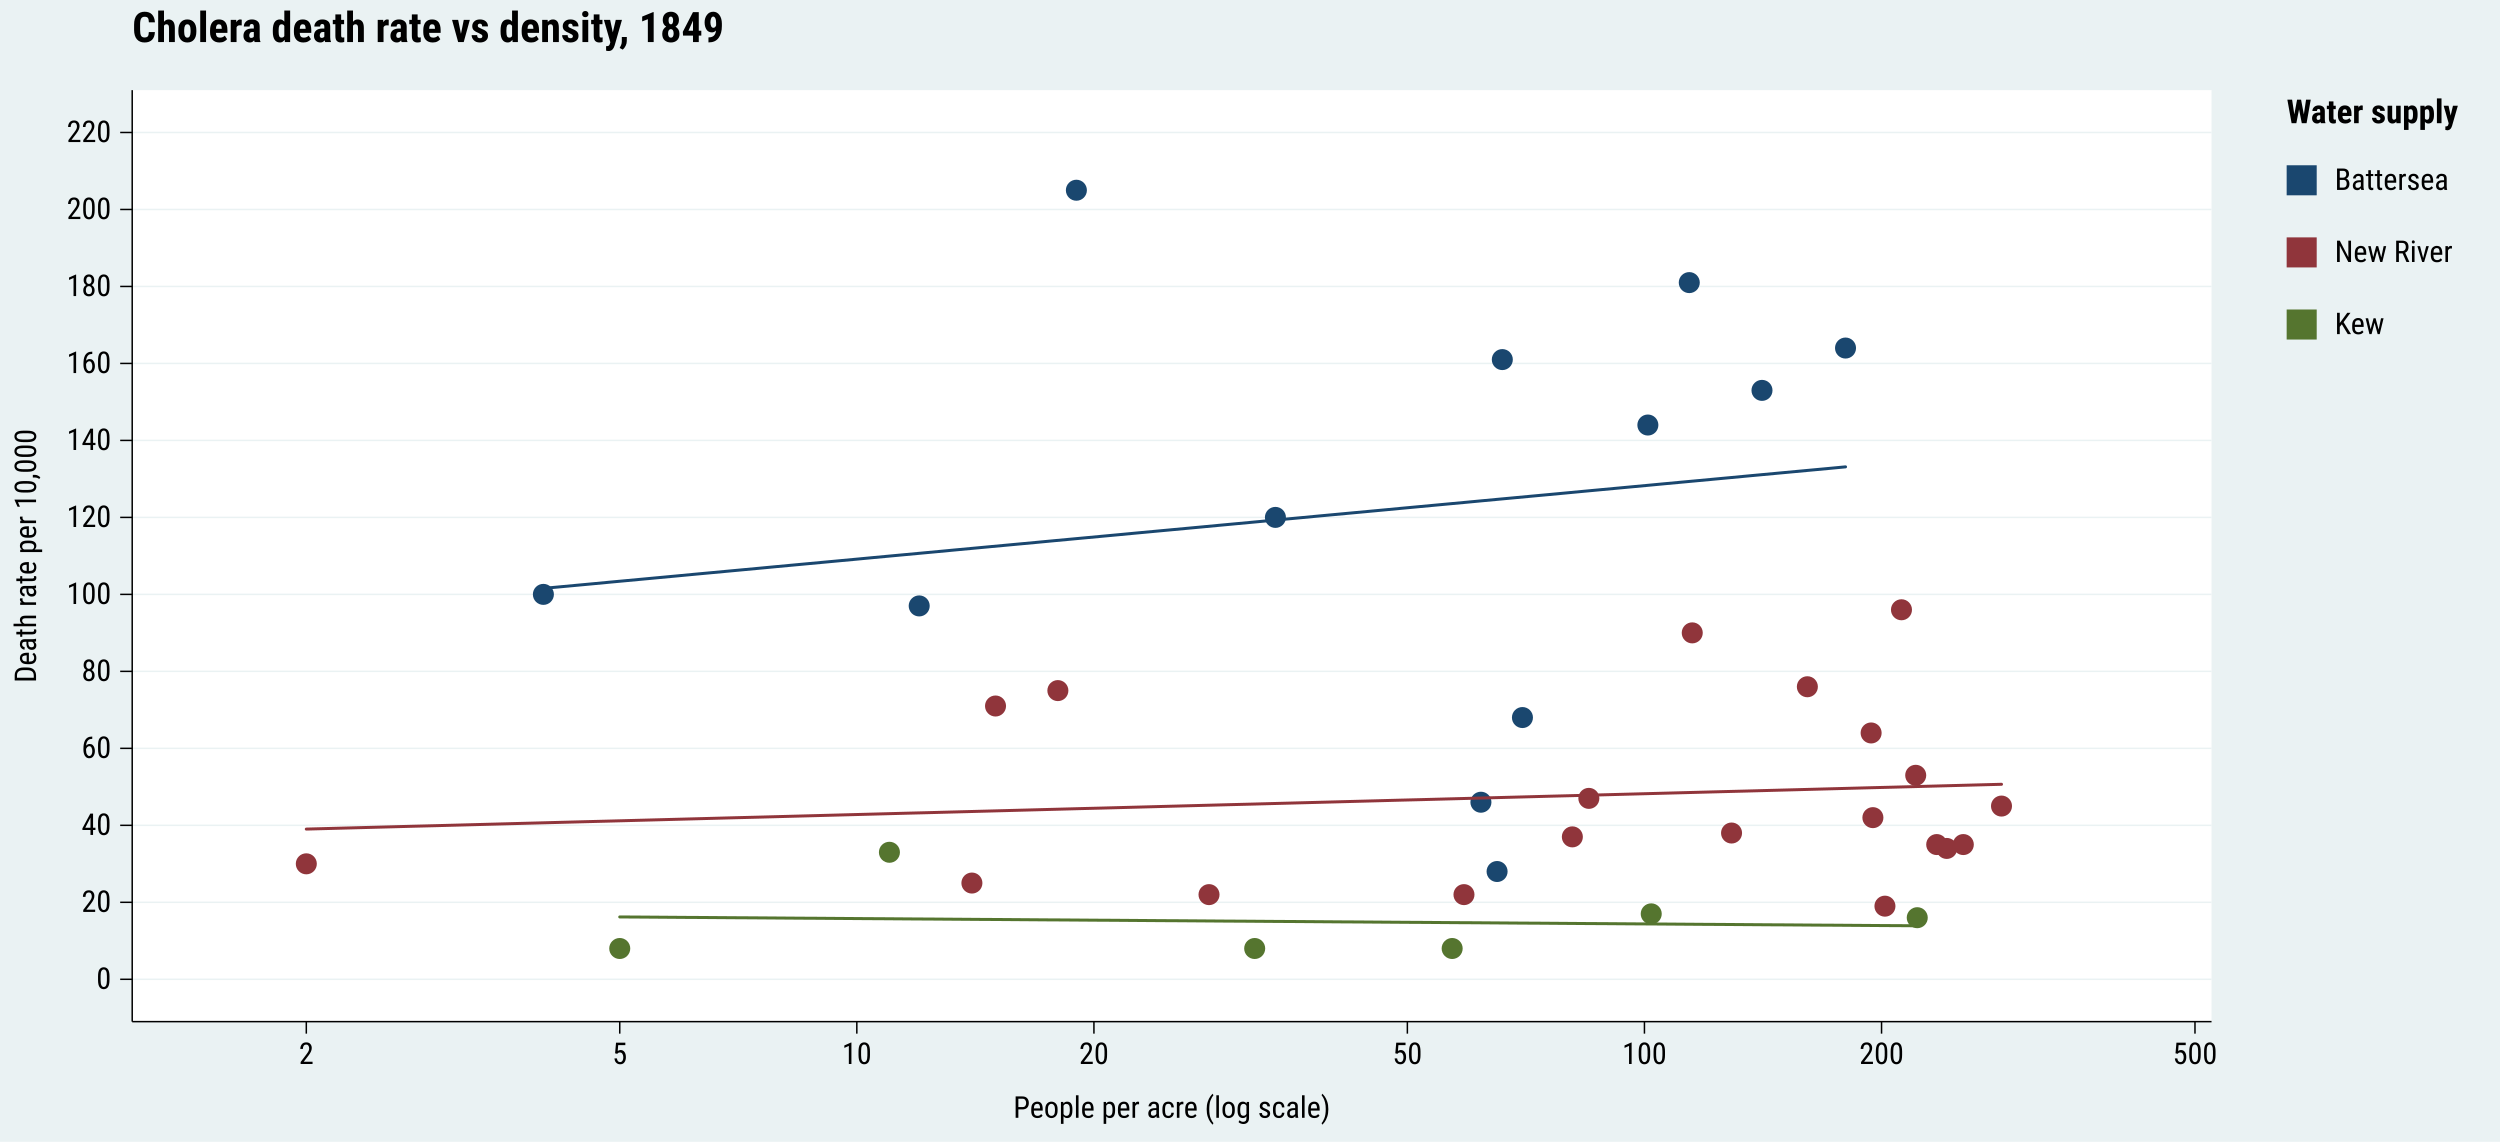
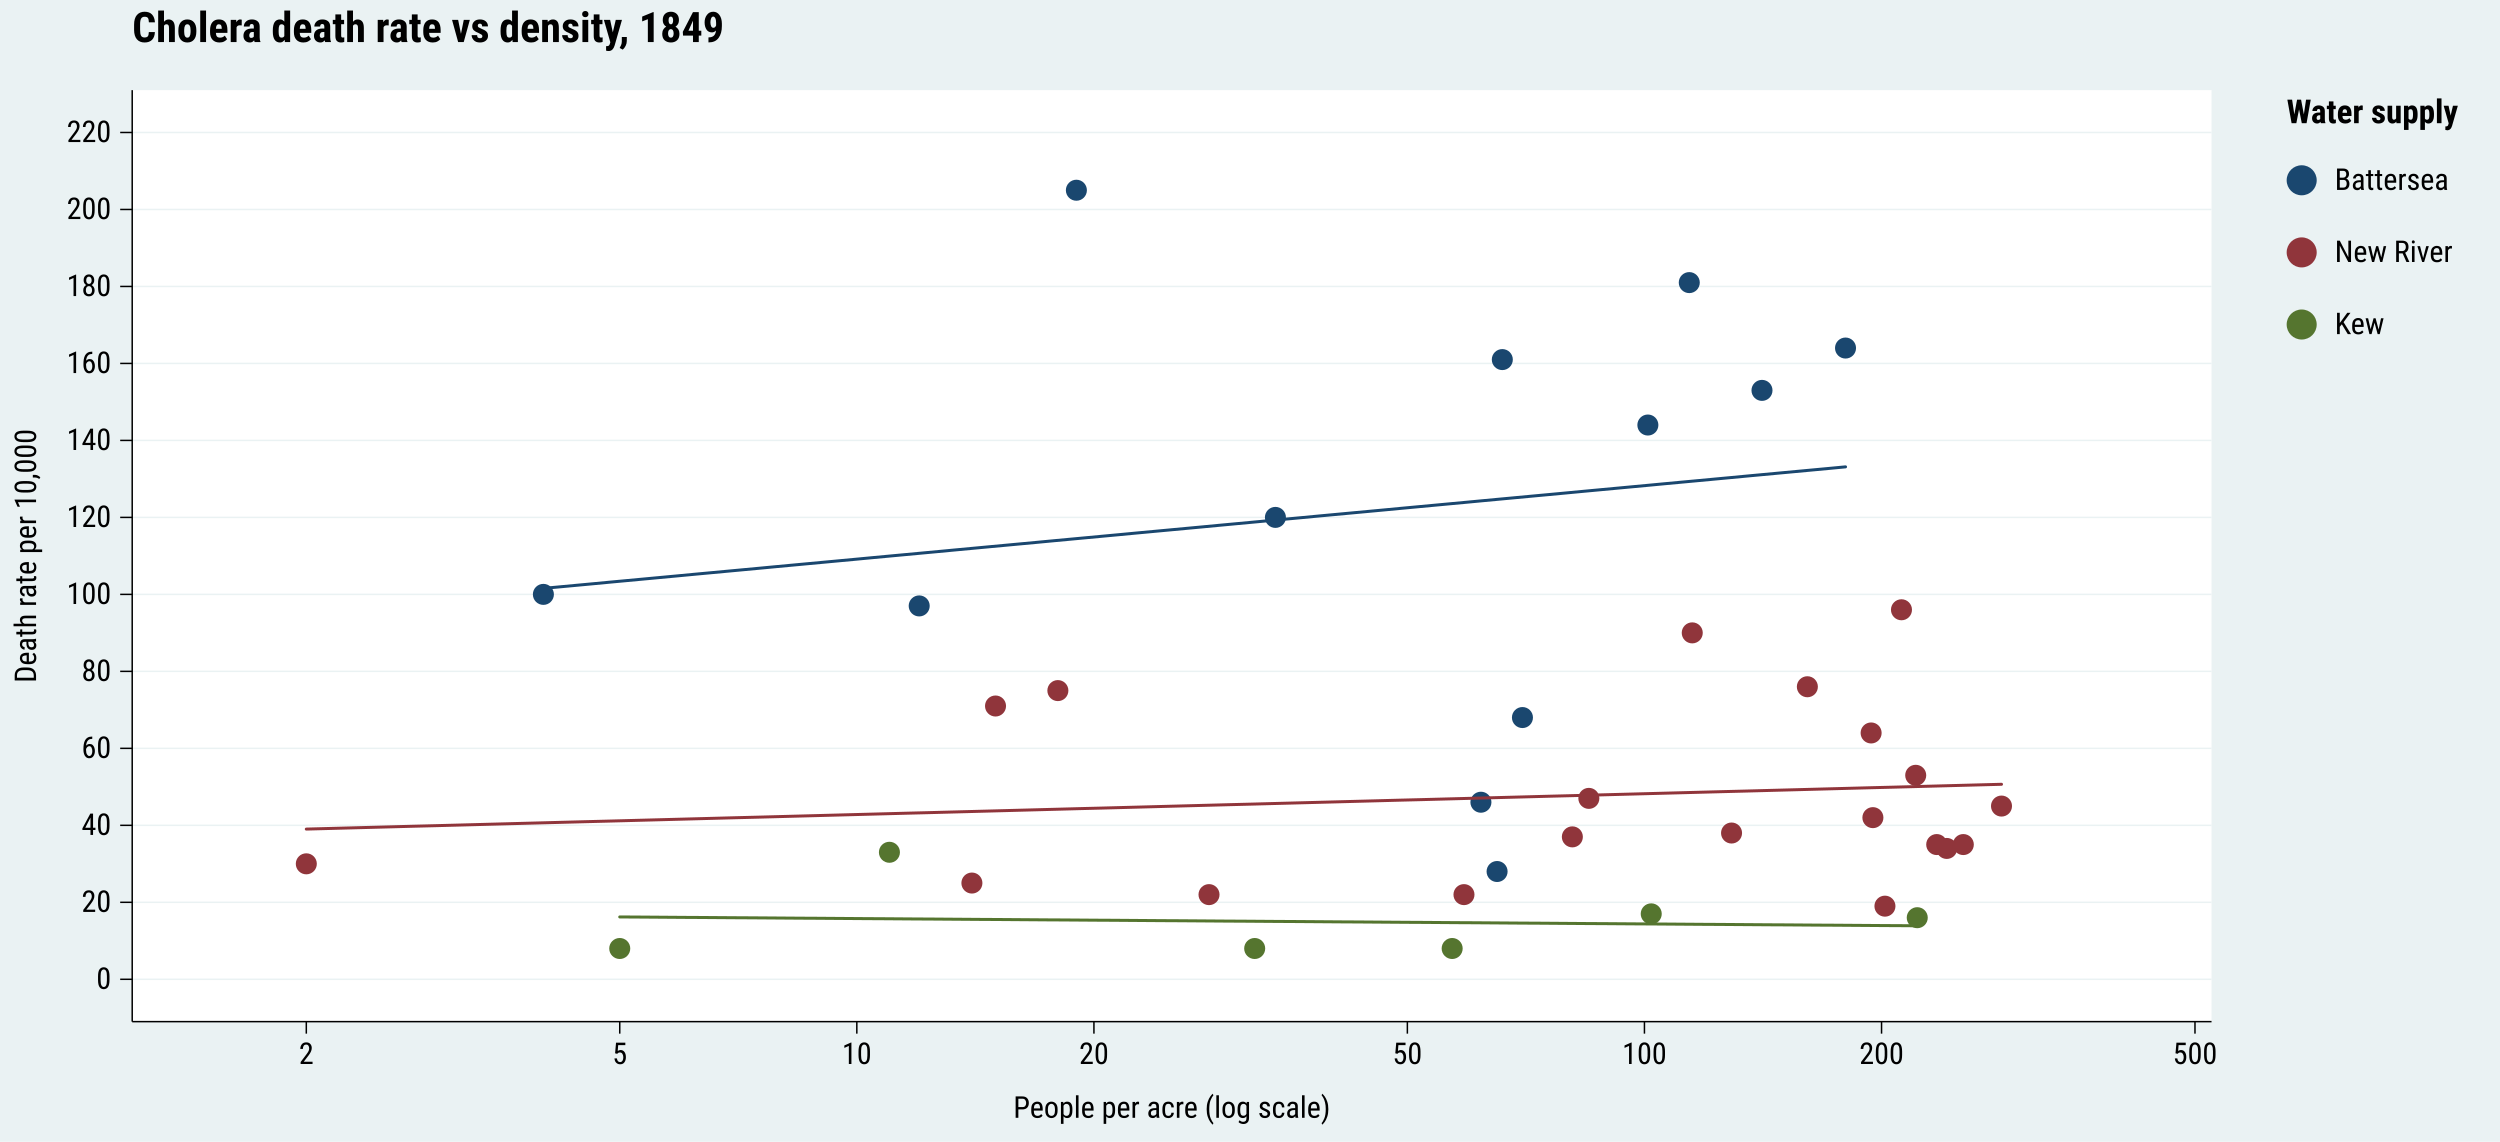
<svg xmlns="http://www.w3.org/2000/svg" width="832" height="380" viewBox="0 0 832 380" role="img" aria-label="Cholera death rate vs density, 1849" class="gg-plot" font-family="&quot;Roboto Condensed&quot;, &quot;Arial Narrow&quot;, Arial, sans-serif" font-size="11" font-weight="400" text-rendering="optimizeLegibility" shape-rendering="geometricPrecision">
  <rect class="gg-paper" width="832" height="380" fill="var(--gg-paper, #eaf2f3)" />
  <text class="gg-title" x="44" y="14" font-size="14" font-weight="700" fill="var(--gg-ink, #000000)">Cholera death rate vs density, 1849</text>
  <defs>
    <clipPath id="sstata_countries-scatter_stata_832x380-gg-clip-0">
      <rect width="692" height="310" />
    </clipPath>
  </defs>
  <g class="gg-panel" data-panel="0" transform="translate(44,30)">
    <rect class="gg-panel-background" width="692" height="310" fill="var(--gg-panel, #ffffff)" />
    <g class="gg-grid" stroke="var(--gg-grid, #eaf2f3)" stroke-width="0.5" vector-effect="non-scaling-stroke">
      <line x1="0" y1="295.91" x2="692" y2="295.91" />
      <line x1="0" y1="270.29" x2="692" y2="270.29" />
      <line x1="0" y1="244.67" x2="692" y2="244.67" />
      <line x1="0" y1="219.05" x2="692" y2="219.05" />
      <line x1="0" y1="193.43" x2="692" y2="193.43" />
      <line x1="0" y1="167.81" x2="692" y2="167.81" />
      <line x1="0" y1="142.19" x2="692" y2="142.19" />
      <line x1="0" y1="116.57" x2="692" y2="116.57" />
      <line x1="0" y1="90.95" x2="692" y2="90.95" />
      <line x1="0" y1="65.33" x2="692" y2="65.33" />
      <line x1="0" y1="39.71" x2="692" y2="39.71" />
      <line x1="0" y1="14.09" x2="692" y2="14.09" />
    </g>
    <g class="gg-marks" clip-path="url(#sstata_countries-scatter_stata_832x380-gg-clip-0)">
      <g class="gg-batch gg-points" data-layer="0">
        <circle class="gg-shape-circle" cx="504.41" cy="111.45" r="3.5" fill="#1a476f" />
        <circle class="gg-shape-circle" cx="314.22" cy="33.31" r="3.5" fill="#1a476f" />
        <circle class="gg-shape-circle" cx="570.19" cy="85.83" r="3.5" fill="#1a476f" />
        <circle class="gg-shape-circle" cx="455.97" cy="89.67" r="3.5" fill="#1a476f" />
        <circle class="gg-shape-circle" cx="518.19" cy="64.05" r="3.5" fill="#1a476f" />
        <circle class="gg-shape-circle" cx="542.39" cy="99.92" r="3.5" fill="#1a476f" />
        <circle class="gg-shape-circle" cx="462.67" cy="208.8" r="3.5" fill="#1a476f" />
        <circle class="gg-shape-circle" cx="380.46" cy="142.19" r="3.5" fill="#1a476f" />
        <circle class="gg-shape-circle" cx="261.91" cy="171.65" r="3.5" fill="#1a476f" />
        <circle class="gg-shape-circle" cx="308.06" cy="199.83" r="3.5" fill="#90353b" />
        <circle class="gg-shape-circle" cx="287.31" cy="204.96" r="3.5" fill="#90353b" />
        <circle class="gg-shape-circle" cx="448.85" cy="236.98" r="3.5" fill="#1a476f" />
        <circle class="gg-shape-circle" cx="252" cy="253.64" r="3.5" fill="#55752f" />
        <circle class="gg-shape-circle" cx="579.3" cy="242.11" r="3.5" fill="#90353b" />
        <circle class="gg-shape-circle" cx="484.77" cy="235.7" r="3.5" fill="#90353b" />
        <circle class="gg-shape-circle" cx="454.23" cy="260.04" r="3.5" fill="#1a476f" />
        <circle class="gg-shape-circle" cx="136.84" cy="167.81" r="3.5" fill="#1a476f" />
        <circle class="gg-shape-circle" cx="588.81" cy="172.93" r="3.5" fill="#90353b" />
        <circle class="gg-shape-circle" cx="578.71" cy="213.93" r="3.5" fill="#90353b" />
        <circle class="gg-shape-circle" cx="57.94" cy="257.48" r="3.5" fill="#90353b" />
        <circle class="gg-shape-circle" cx="479.28" cy="248.51" r="3.5" fill="#90353b" />
        <circle class="gg-shape-circle" cx="519.18" cy="180.62" r="3.5" fill="#90353b" />
        <circle class="gg-shape-circle" cx="532.26" cy="247.23" r="3.5" fill="#90353b" />
        <circle class="gg-shape-circle" cx="622.1" cy="238.26" r="3.5" fill="#90353b" />
        <circle class="gg-shape-circle" cx="594.06" cy="275.41" r="3.5" fill="#55752f" />
        <circle class="gg-shape-circle" cx="557.49" cy="198.55" r="3.5" fill="#90353b" />
        <circle class="gg-shape-circle" cx="603.88" cy="252.36" r="3.5" fill="#90353b" />
        <circle class="gg-shape-circle" cx="439.28" cy="285.66" r="3.5" fill="#55752f" />
        <circle class="gg-shape-circle" cx="609.39" cy="251.07" r="3.5" fill="#90353b" />
        <circle class="gg-shape-circle" cx="600.54" cy="251.07" r="3.5" fill="#90353b" />
        <circle class="gg-shape-circle" cx="279.45" cy="263.88" r="3.5" fill="#90353b" />
        <circle class="gg-shape-circle" cx="583.31" cy="271.57" r="3.5" fill="#90353b" />
        <circle class="gg-shape-circle" cx="593.55" cy="228.02" r="3.5" fill="#90353b" />
        <circle class="gg-shape-circle" cx="373.56" cy="285.66" r="3.5" fill="#55752f" />
        <circle class="gg-shape-circle" cx="443.21" cy="267.73" r="3.5" fill="#90353b" />
        <circle class="gg-shape-circle" cx="358.36" cy="267.73" r="3.5" fill="#90353b" />
        <circle class="gg-shape-circle" cx="505.53" cy="274.13" r="3.5" fill="#55752f" />
        <circle class="gg-shape-circle" cx="162.25" cy="285.66" r="3.5" fill="#55752f" />
      </g>
      <g class="gg-batch gg-paths" data-layer="1">
        <path d="M136.84 165.81L142.33 165.3L147.81 164.79L153.3 164.28L158.78 163.76L164.27 163.25L169.76 162.74L175.24 162.23L180.73 161.72L186.21 161.2L191.7 160.69L197.18 160.18L202.67 159.67L208.15 159.16L213.64 158.64L219.12 158.13L224.61 157.62L230.09 157.11L235.58 156.6L241.06 156.09L246.55 155.57L252.04 155.06L257.52 154.55L263.01 154.04L268.49 153.53L273.98 153.01L279.46 152.5L284.95 151.99L290.43 151.48L295.92 150.97L301.4 150.46L306.89 149.94L312.37 149.43L317.86 148.92L323.34 148.41L328.83 147.9L334.32 147.38L339.8 146.87L345.29 146.36L350.77 145.85L356.26 145.34L361.74 144.82L367.23 144.31L372.71 143.8L378.2 143.29L383.68 142.78L389.17 142.27L394.65 141.75L400.14 141.24L405.62 140.73L411.11 140.22L416.6 139.71L422.08 139.19L427.57 138.68L433.05 138.17L438.54 137.66L444.02 137.15L449.51 136.63L454.99 136.12L460.48 135.61L465.96 135.1L471.45 134.59L476.93 134.08L482.42 133.56L487.9 133.05L493.39 132.54L498.88 132.03L504.36 131.52L509.85 131L515.33 130.49L520.82 129.98L526.3 129.47L531.79 128.96L537.27 128.44L542.76 127.93L548.24 127.42L553.73 126.91L559.21 126.4L564.7 125.89L570.19 125.37" fill="none" stroke="#1a476f" stroke-width="1" stroke-linejoin="round" stroke-linecap="round" />
        <path d="M57.94 245.92L65.08 245.73L72.22 245.54L79.36 245.35L86.5 245.16L93.64 244.97L100.78 244.79L107.93 244.6L115.07 244.41L122.21 244.22L129.35 244.03L136.49 243.84L143.63 243.65L150.77 243.46L157.91 243.28L165.06 243.09L172.2 242.9L179.34 242.71L186.48 242.52L193.62 242.33L200.76 242.14L207.9 241.96L215.04 241.77L222.19 241.58L229.33 241.39L236.47 241.2L243.61 241.01L250.75 240.82L257.89 240.63L265.03 240.45L272.17 240.26L279.32 240.07L286.46 239.88L293.6 239.69L300.74 239.5L307.88 239.31L315.02 239.12L322.16 238.94L329.3 238.75L336.45 238.56L343.59 238.37L350.73 238.18L357.87 237.99L365.01 237.8L372.15 237.62L379.29 237.43L386.44 237.24L393.58 237.05L400.72 236.86L407.86 236.67L415 236.48L422.14 236.29L429.28 236.11L436.42 235.92L443.57 235.73L450.71 235.54L457.85 235.35L464.99 235.16L472.13 234.97L479.27 234.79L486.41 234.6L493.55 234.41L500.7 234.22L507.84 234.03L514.98 233.84L522.12 233.65L529.26 233.46L536.4 233.28L543.54 233.09L550.68 232.9L557.83 232.71L564.97 232.52L572.11 232.33L579.25 232.14L586.39 231.96L593.53 231.77L600.67 231.58L607.81 231.39L614.96 231.2L622.1 231.01" fill="none" stroke="#90353b" stroke-width="1" stroke-linejoin="round" stroke-linecap="round" />
        <path d="M162.25 275.16L167.71 275.19L173.18 275.23L178.64 275.27L184.11 275.31L189.58 275.34L195.04 275.38L200.51 275.42L205.97 275.45L211.44 275.49L216.91 275.53L222.37 275.57L227.84 275.6L233.3 275.64L238.77 275.68L244.24 275.72L249.7 275.75L255.17 275.79L260.63 275.83L266.1 275.86L271.57 275.9L277.03 275.94L282.5 275.98L287.96 276.01L293.43 276.05L298.9 276.09L304.36 276.13L309.83 276.16L315.29 276.2L320.76 276.24L326.23 276.27L331.69 276.31L337.16 276.35L342.62 276.39L348.09 276.42L353.56 276.46L359.02 276.5L364.49 276.54L369.95 276.57L375.42 276.61L380.89 276.65L386.35 276.68L391.82 276.72L397.28 276.76L402.75 276.8L408.22 276.83L413.68 276.87L419.15 276.91L424.61 276.95L430.08 276.98L435.55 277.02L441.01 277.06L446.48 277.09L451.94 277.13L457.41 277.17L462.88 277.21L468.34 277.24L473.81 277.28L479.27 277.32L484.74 277.36L490.21 277.39L495.67 277.43L501.14 277.47L506.6 277.5L512.07 277.54L517.54 277.58L523 277.62L528.47 277.65L533.93 277.69L539.4 277.73L544.87 277.77L550.33 277.8L555.8 277.84L561.26 277.88L566.73 277.91L572.2 277.95L577.66 277.99L583.13 278.03L588.59 278.06L594.06 278.1" fill="none" stroke="#55752f" stroke-width="1" stroke-linejoin="round" stroke-linecap="round" />
      </g>
    </g>
  </g>
  <g class="gg-axis gg-axis-x" transform="translate(44,340)">
    <line class="gg-axis-line" x1="0" y1="0" x2="692" y2="0" stroke="var(--gg-axisLine, #000000)" stroke-width="0.5" vector-effect="non-scaling-stroke" />
    <g class="gg-tick" transform="translate(57.94,0)">
      <line y2="4" stroke="var(--gg-tickColor, #000000)" stroke-width="0.5" vector-effect="non-scaling-stroke" />
      <text y="7" dy="0.71em" text-anchor="middle" fill="var(--gg-axisText, #000000)" font-size="10" font-weight="400">2</text>
    </g>
    <g class="gg-tick" transform="translate(162.25,0)">
      <line y2="4" stroke="var(--gg-tickColor, #000000)" stroke-width="0.5" vector-effect="non-scaling-stroke" />
      <text y="7" dy="0.71em" text-anchor="middle" fill="var(--gg-axisText, #000000)" font-size="10" font-weight="400">5</text>
    </g>
    <g class="gg-tick" transform="translate(241.15,0)">
      <line y2="4" stroke="var(--gg-tickColor, #000000)" stroke-width="0.5" vector-effect="non-scaling-stroke" />
      <text y="7" dy="0.71em" text-anchor="middle" fill="var(--gg-axisText, #000000)" font-size="10" font-weight="400">10</text>
    </g>
    <g class="gg-tick" transform="translate(320.06,0)">
      <line y2="4" stroke="var(--gg-tickColor, #000000)" stroke-width="0.5" vector-effect="non-scaling-stroke" />
      <text y="7" dy="0.71em" text-anchor="middle" fill="var(--gg-axisText, #000000)" font-size="10" font-weight="400">20</text>
    </g>
    <g class="gg-tick" transform="translate(424.37,0)">
      <line y2="4" stroke="var(--gg-tickColor, #000000)" stroke-width="0.5" vector-effect="non-scaling-stroke" />
      <text y="7" dy="0.71em" text-anchor="middle" fill="var(--gg-axisText, #000000)" font-size="10" font-weight="400">50</text>
    </g>
    <g class="gg-tick" transform="translate(503.27,0)">
      <line y2="4" stroke="var(--gg-tickColor, #000000)" stroke-width="0.5" vector-effect="non-scaling-stroke" />
      <text y="7" dy="0.71em" text-anchor="middle" fill="var(--gg-axisText, #000000)" font-size="10" font-weight="400">100</text>
    </g>
    <g class="gg-tick" transform="translate(582.18,0)">
      <line y2="4" stroke="var(--gg-tickColor, #000000)" stroke-width="0.5" vector-effect="non-scaling-stroke" />
      <text y="7" dy="0.71em" text-anchor="middle" fill="var(--gg-axisText, #000000)" font-size="10" font-weight="400">200</text>
    </g>
    <g class="gg-tick" transform="translate(686.49,0)">
      <line y2="4" stroke="var(--gg-tickColor, #000000)" stroke-width="0.5" vector-effect="non-scaling-stroke" />
      <text y="7" dy="0.71em" text-anchor="middle" fill="var(--gg-axisText, #000000)" font-size="10" font-weight="400">500</text>
    </g>
  </g>
  <g class="gg-axis gg-axis-y" transform="translate(44,30)">
    <line class="gg-axis-line" x1="0" y1="0" x2="0" y2="310" stroke="var(--gg-axisLine, #000000)" stroke-width="0.5" vector-effect="non-scaling-stroke" />
    <g class="gg-tick" transform="translate(0,295.91)">
      <line x2="-4" stroke="var(--gg-tickColor, #000000)" stroke-width="0.5" vector-effect="non-scaling-stroke" />
      <text x="-7" dy="0.32em" text-anchor="end" fill="var(--gg-axisText, #000000)" font-size="10" font-weight="400">0</text>
    </g>
    <g class="gg-tick" transform="translate(0,270.29)">
      <line x2="-4" stroke="var(--gg-tickColor, #000000)" stroke-width="0.5" vector-effect="non-scaling-stroke" />
      <text x="-7" dy="0.32em" text-anchor="end" fill="var(--gg-axisText, #000000)" font-size="10" font-weight="400">20</text>
    </g>
    <g class="gg-tick" transform="translate(0,244.67)">
      <line x2="-4" stroke="var(--gg-tickColor, #000000)" stroke-width="0.5" vector-effect="non-scaling-stroke" />
      <text x="-7" dy="0.32em" text-anchor="end" fill="var(--gg-axisText, #000000)" font-size="10" font-weight="400">40</text>
    </g>
    <g class="gg-tick" transform="translate(0,219.05)">
      <line x2="-4" stroke="var(--gg-tickColor, #000000)" stroke-width="0.5" vector-effect="non-scaling-stroke" />
      <text x="-7" dy="0.32em" text-anchor="end" fill="var(--gg-axisText, #000000)" font-size="10" font-weight="400">60</text>
    </g>
    <g class="gg-tick" transform="translate(0,193.43)">
      <line x2="-4" stroke="var(--gg-tickColor, #000000)" stroke-width="0.5" vector-effect="non-scaling-stroke" />
      <text x="-7" dy="0.32em" text-anchor="end" fill="var(--gg-axisText, #000000)" font-size="10" font-weight="400">80</text>
    </g>
    <g class="gg-tick" transform="translate(0,167.81)">
      <line x2="-4" stroke="var(--gg-tickColor, #000000)" stroke-width="0.5" vector-effect="non-scaling-stroke" />
      <text x="-7" dy="0.32em" text-anchor="end" fill="var(--gg-axisText, #000000)" font-size="10" font-weight="400">100</text>
    </g>
    <g class="gg-tick" transform="translate(0,142.19)">
      <line x2="-4" stroke="var(--gg-tickColor, #000000)" stroke-width="0.5" vector-effect="non-scaling-stroke" />
      <text x="-7" dy="0.32em" text-anchor="end" fill="var(--gg-axisText, #000000)" font-size="10" font-weight="400">120</text>
    </g>
    <g class="gg-tick" transform="translate(0,116.57)">
      <line x2="-4" stroke="var(--gg-tickColor, #000000)" stroke-width="0.5" vector-effect="non-scaling-stroke" />
      <text x="-7" dy="0.32em" text-anchor="end" fill="var(--gg-axisText, #000000)" font-size="10" font-weight="400">140</text>
    </g>
    <g class="gg-tick" transform="translate(0,90.95)">
      <line x2="-4" stroke="var(--gg-tickColor, #000000)" stroke-width="0.5" vector-effect="non-scaling-stroke" />
      <text x="-7" dy="0.32em" text-anchor="end" fill="var(--gg-axisText, #000000)" font-size="10" font-weight="400">160</text>
    </g>
    <g class="gg-tick" transform="translate(0,65.33)">
      <line x2="-4" stroke="var(--gg-tickColor, #000000)" stroke-width="0.5" vector-effect="non-scaling-stroke" />
      <text x="-7" dy="0.32em" text-anchor="end" fill="var(--gg-axisText, #000000)" font-size="10" font-weight="400">180</text>
    </g>
    <g class="gg-tick" transform="translate(0,39.71)">
      <line x2="-4" stroke="var(--gg-tickColor, #000000)" stroke-width="0.5" vector-effect="non-scaling-stroke" />
      <text x="-7" dy="0.32em" text-anchor="end" fill="var(--gg-axisText, #000000)" font-size="10" font-weight="400">200</text>
    </g>
    <g class="gg-tick" transform="translate(0,14.09)">
      <line x2="-4" stroke="var(--gg-tickColor, #000000)" stroke-width="0.5" vector-effect="non-scaling-stroke" />
      <text x="-7" dy="0.32em" text-anchor="end" fill="var(--gg-axisText, #000000)" font-size="10" font-weight="400">220</text>
    </g>
  </g>
  <text class="gg-axis-title" x="390" y="372" text-anchor="middle" fill="var(--gg-ink, #000000)" font-size="10" font-weight="400">People per acre (log scale)</text>
  <text class="gg-axis-title" transform="translate(12,185) rotate(-90)" text-anchor="middle" fill="var(--gg-ink, #000000)" font-size="10" font-weight="400">Death rate per 10,000</text>
  <g class="gg-legend gg-legend-color gg-legend-right gg-legend-vertical" transform="translate(757,30)">
    <text class="gg-legend-title" x="4" y="11" font-size="11" font-weight="bold" fill="var(--gg-ink, #000000)">Water supply</text>
-     <rect class="gg-legend-swatch" x="4" y="25" width="10" height="10" fill="#1a476f" />
+     <g class="gg-legend-key">
+       <circle class="gg-shape-circle" cx="9" cy="30" r="5" fill="#1a476f" />
+     </g>
    <text class="gg-legend-label" x="20" y="30" dy="0.32em" font-size="10" fill="var(--gg-ink, #000000)">Battersea</text>
-     <rect class="gg-legend-swatch" x="4" y="49" width="10" height="10" fill="#90353b" />
+     <g class="gg-legend-key">
+       <circle class="gg-shape-circle" cx="9" cy="54" r="5" fill="#90353b" />
+     </g>
    <text class="gg-legend-label" x="20" y="54" dy="0.32em" font-size="10" fill="var(--gg-ink, #000000)">New River</text>
-     <rect class="gg-legend-swatch" x="4" y="73" width="10" height="10" fill="#55752f" />
+     <g class="gg-legend-key">
+       <circle class="gg-shape-circle" cx="9" cy="78" r="5" fill="#55752f" />
+     </g>
    <text class="gg-legend-label" x="20" y="78" dy="0.32em" font-size="10" fill="var(--gg-ink, #000000)">Kew</text>
  </g>
</svg>
